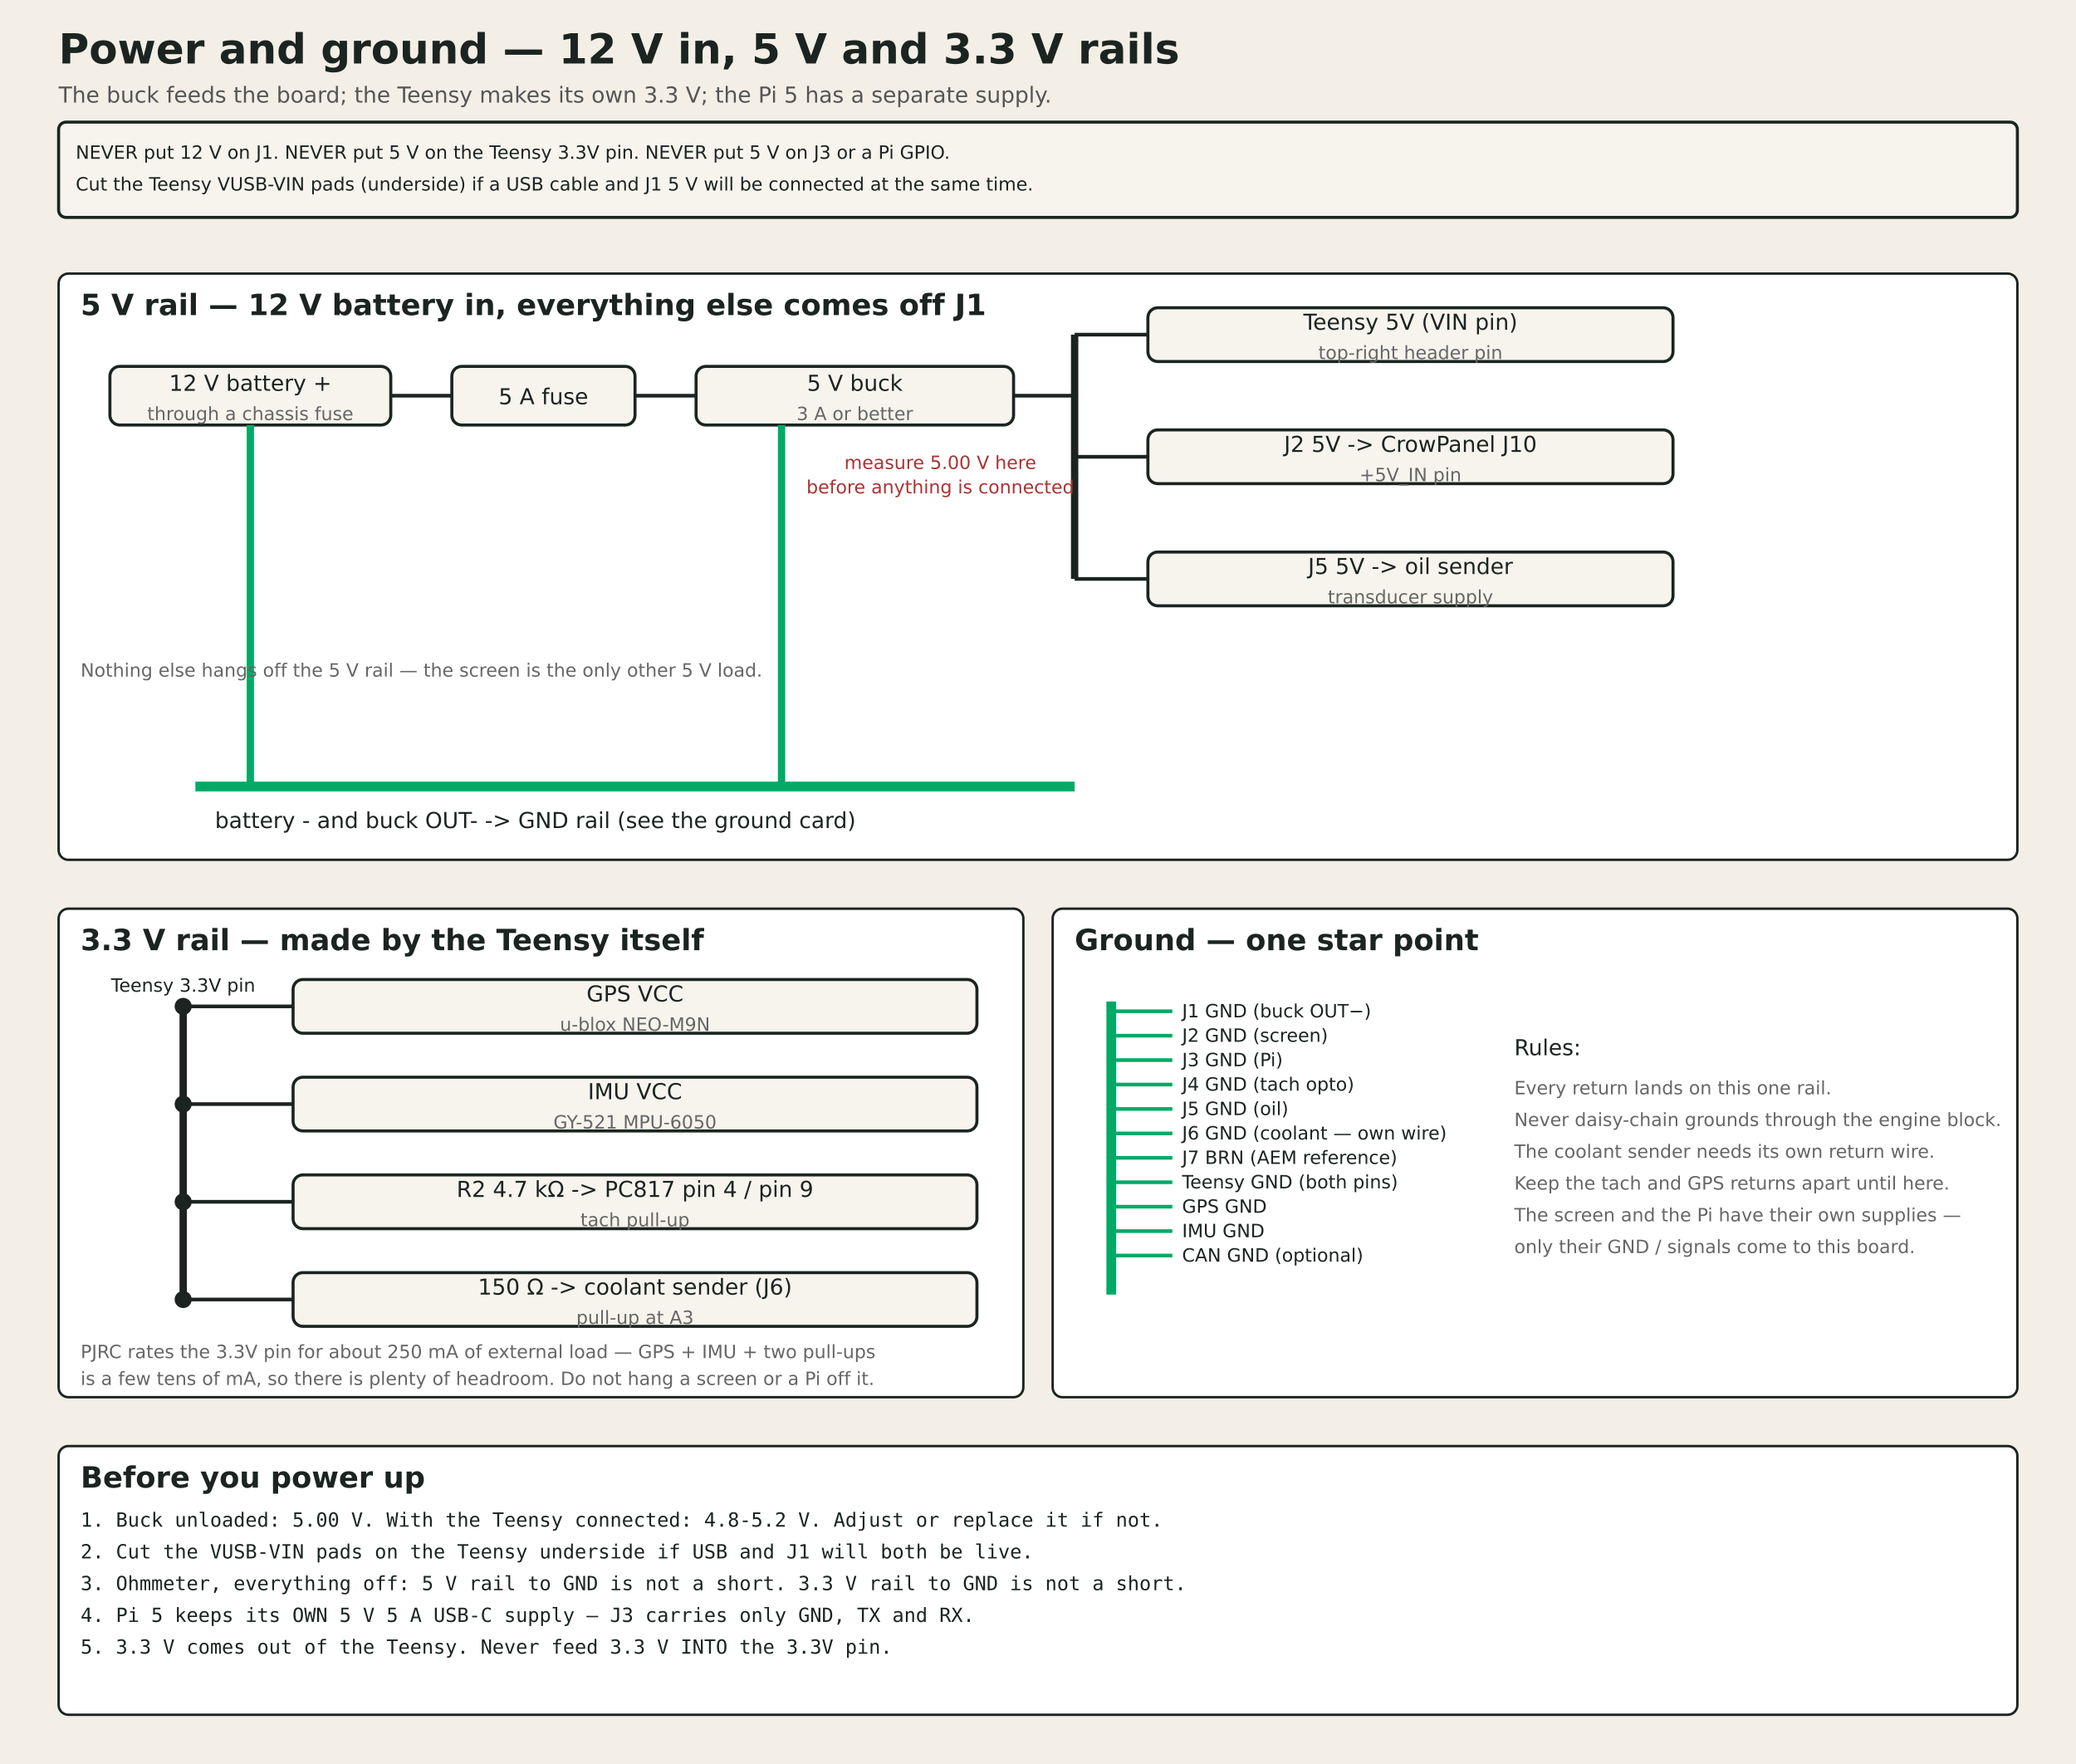
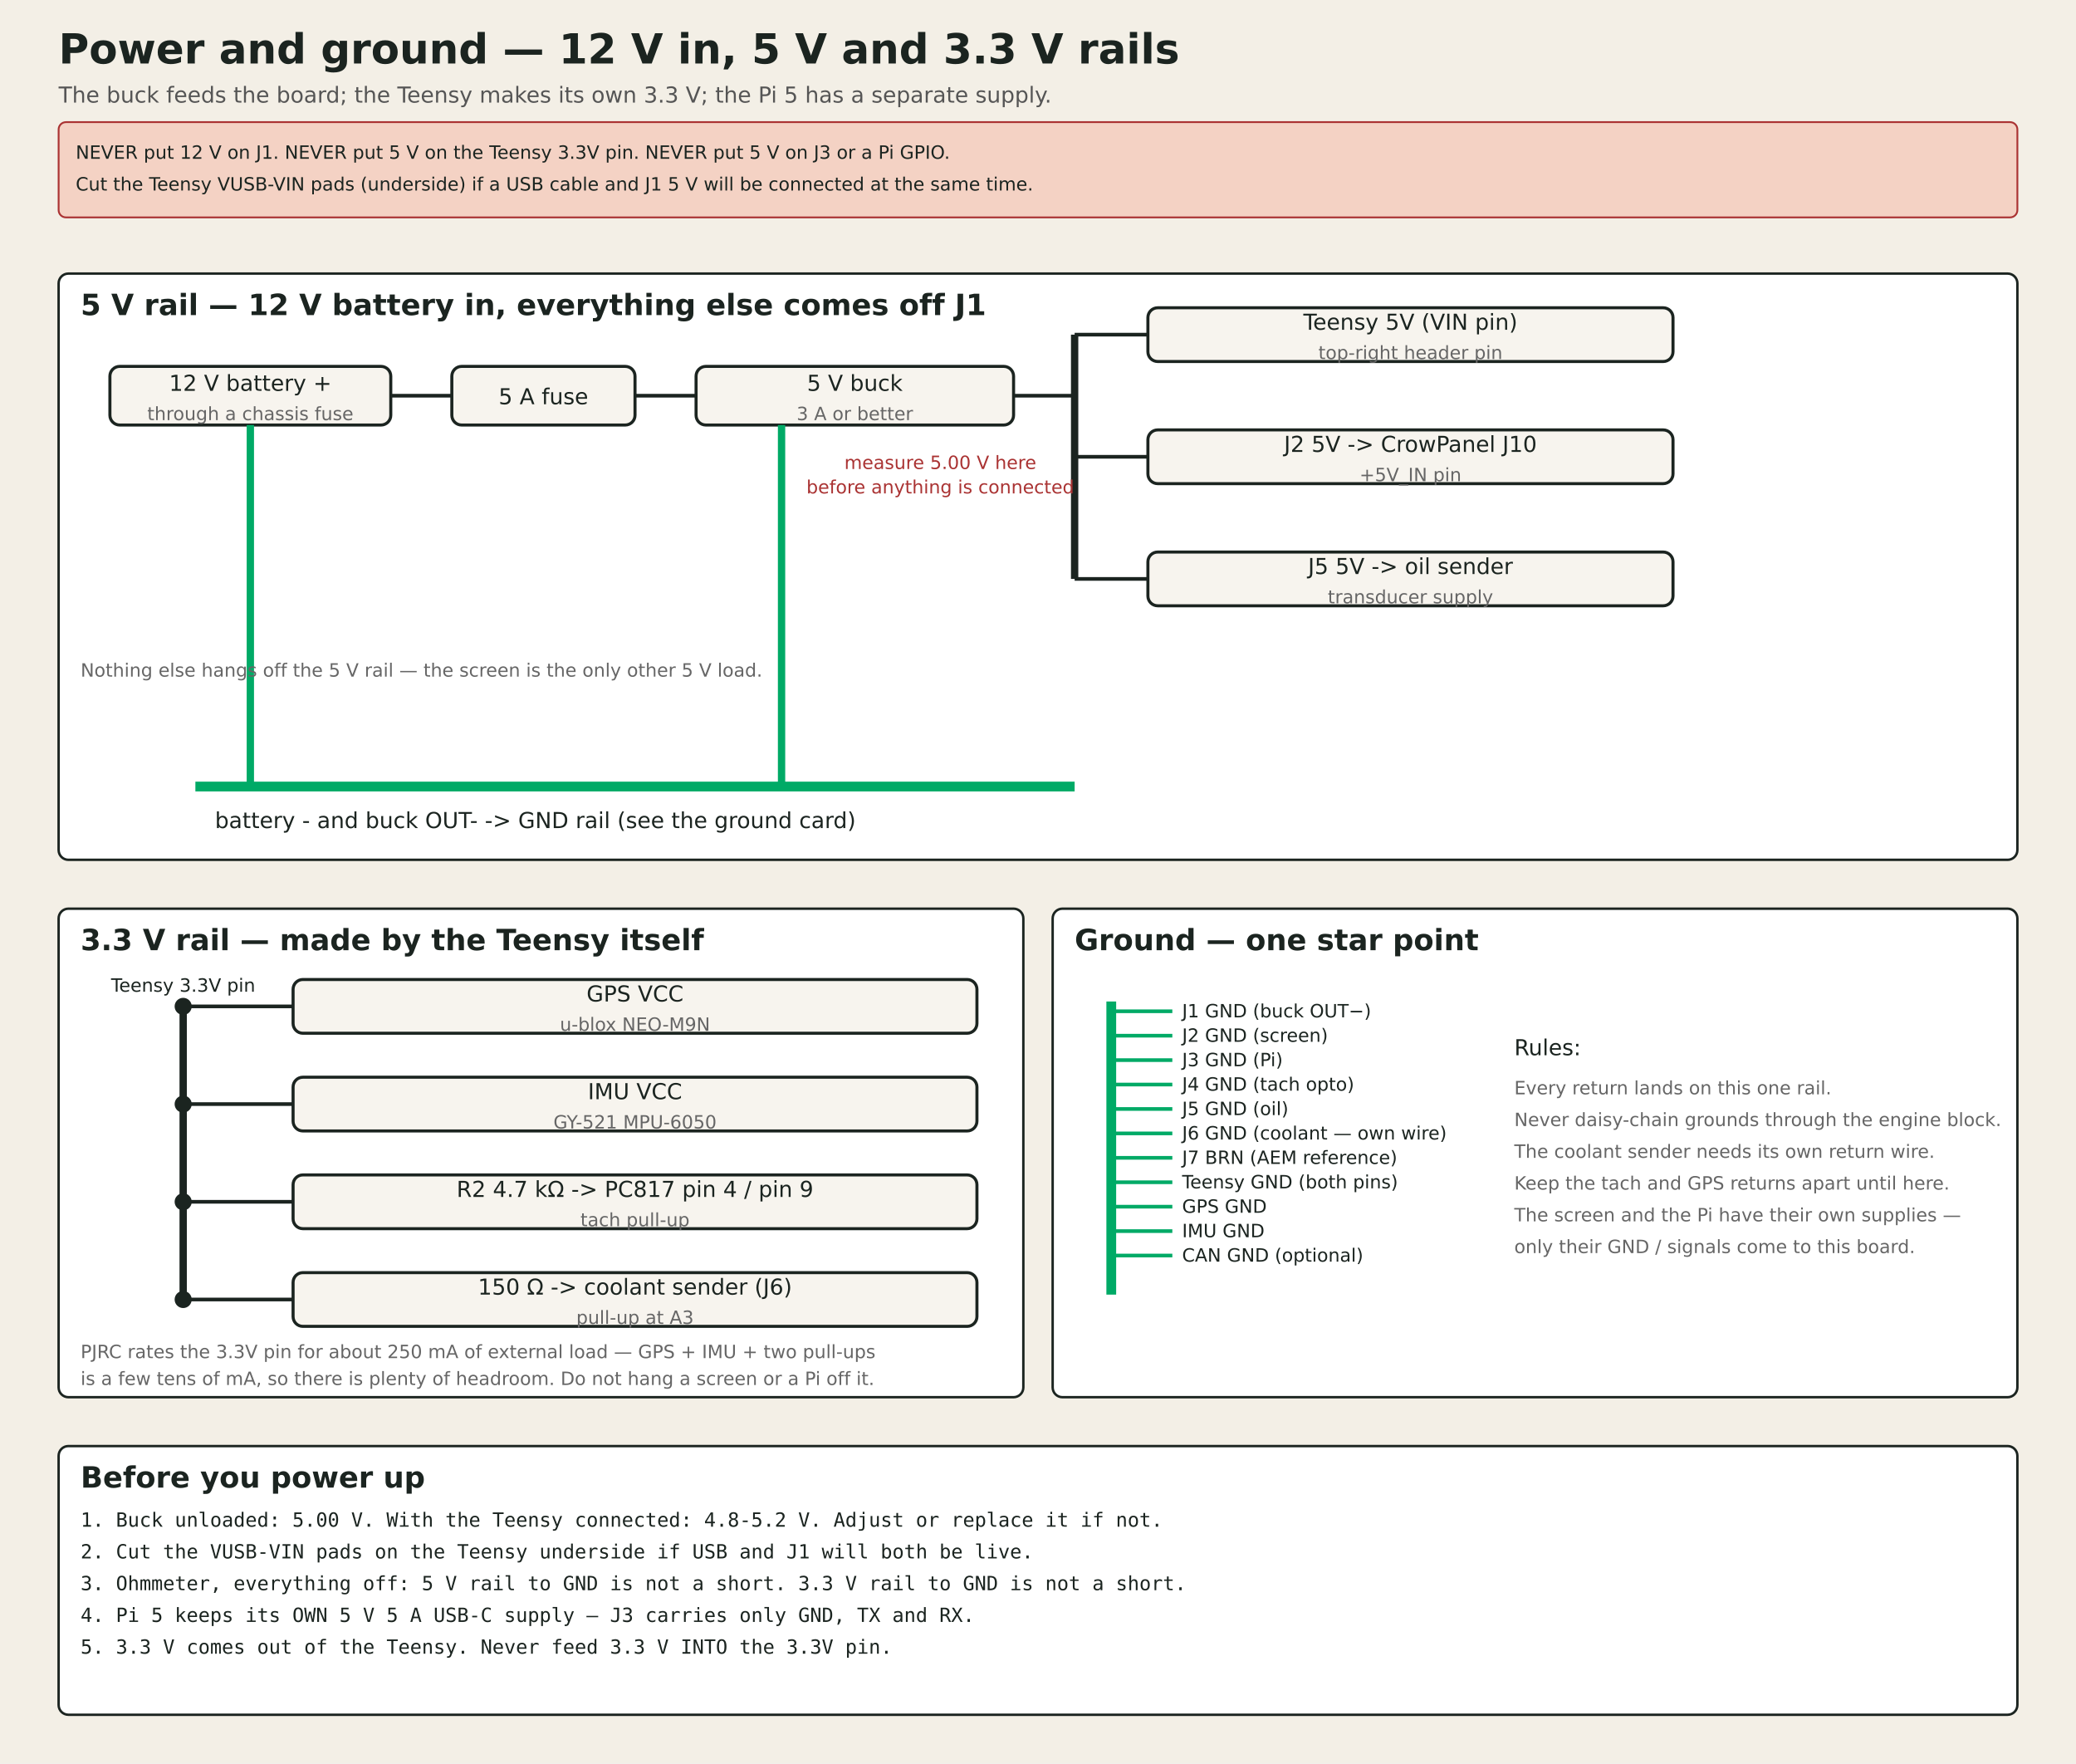
<svg xmlns="http://www.w3.org/2000/svg" width="1700" height="1444" viewBox="0 0 1700 1444">
  <rect width="1700" height="1444" fill="#f3efe6" />
  <style>
 text{font-family:DejaVu Sans,Liberation Sans,sans-serif;fill:#1b2420}
 .t{font-size:34px;font-weight:700}
 .h{font-size:24px;font-weight:700}
 .s{font-size:18px}
 .v{font-family:DejaVu Sans Mono,monospace;font-size:16px}
 .xs{font-size:15px}
 .pin{font-family:DejaVu Sans Mono,monospace;font-size:19px;font-weight:700;fill:#a33}
 .box{fill:#f7f4ee;stroke:#1b2420;stroke-width:2.5}
 .wire{stroke:#1b2420;stroke-width:3;fill:none}
 .comp{fill:none;stroke:#1b2420;stroke-width:3}
 .panel{fill:#ffffff;stroke:#1b2420;stroke-width:2}
 .chip{fill:#eef3f7;stroke:#1b2420;stroke-width:2.5}
 .term{fill:#222222;stroke:#c9a227;stroke-width:2}
 .free{stroke:#b4b4b4;stroke-width:2;fill:none}
 .dim{fill:#9a9a9a}
</style>
  <text x="48" y="52" class="t">Power and ground — 12 V in, 5 V and 3.3 V rails</text>
  <text x="48" y="84" class="s" style="fill:#555">The buck feeds the board; the Teensy makes its own 3.3 V; the Pi 5 has a separate supply.</text>
-   <rect x="48" y="100" width="1604" height="78" rx="6" class="box" fill="#f4d2c4" stroke="#a33" stroke-width="1.5" />
+   <rect x="48" y="100" width="1604" height="78" rx="6" class="box" style="fill:#f4d2c4;stroke:#a33;stroke-width:1.5" />
  <text x="62" y="130" class="xs">NEVER put 12 V on J1. NEVER put 5 V on the Teensy 3.3V pin. NEVER put 5 V on J3 or a Pi GPIO.</text>
  <text x="62" y="156" class="xs">Cut the Teensy VUSB-VIN pads (underside) if a USB cable and J1 5 V will be connected at the same time.</text>
  <rect x="48" y="224" width="1604" height="480" rx="8" class="panel" />
  <text x="66" y="258" class="h">5 V rail — 12 V battery in, everything else comes off J1</text>
  <rect x="90" y="300" width="230" height="48" rx="8" class="box" />
  <text x="205.0" y="320.0" class="s" text-anchor="middle">12 V battery +</text>
  <text x="205.0" y="344.0" class="xs" text-anchor="middle" style="fill:#666">through a chassis fuse</text>
  <line x1="320" y1="324" x2="370" y2="324" class="wire" />
  <rect x="370" y="300" width="150" height="48" rx="8" class="box" />
  <text x="445.0" y="331.0" class="s" text-anchor="middle">5 A fuse</text>
  <line x1="520" y1="324" x2="570" y2="324" class="wire" />
  <rect x="570" y="300" width="260" height="48" rx="8" class="box" />
  <text x="700.0" y="320.0" class="s" text-anchor="middle">5 V buck</text>
  <text x="700.0" y="344.0" class="xs" text-anchor="middle" style="fill:#666">3 A or better</text>
  <line x1="830" y1="324" x2="880" y2="324" class="wire" />
  <line x1="880" y1="274" x2="880" y2="474" class="wire" style="stroke-width:6" />
  <text x="770" y="384" class="xs" text-anchor="middle" style="fill:#a33">measure 5.00 V here</text>
  <text x="770" y="404" class="xs" text-anchor="middle" style="fill:#a33">before anything is connected</text>
  <line x1="880" y1="274" x2="940" y2="274" class="wire" />
  <rect x="940" y="252" width="430" height="44" rx="8" class="box" />
  <text x="1155.0" y="270.0" class="s" text-anchor="middle">Teensy 5V (VIN pin)</text>
  <text x="1155.0" y="294.0" class="xs" text-anchor="middle" style="fill:#666">top-right header pin</text>
  <line x1="880" y1="374" x2="940" y2="374" class="wire" />
  <rect x="940" y="352" width="430" height="44" rx="8" class="box" />
  <text x="1155.0" y="370.0" class="s" text-anchor="middle">J2 5V  -&gt;  CrowPanel J10</text>
  <text x="1155.0" y="394.0" class="xs" text-anchor="middle" style="fill:#666">+5V_IN pin</text>
  <line x1="880" y1="474" x2="940" y2="474" class="wire" />
  <rect x="940" y="452" width="430" height="44" rx="8" class="box" />
  <text x="1155.0" y="470.0" class="s" text-anchor="middle">J5 5V  -&gt;  oil sender</text>
  <text x="1155.0" y="494.0" class="xs" text-anchor="middle" style="fill:#666">transducer supply</text>
  <line x1="160" y1="644" x2="880" y2="644" class="wire" style="stroke:#0a6;stroke-width:8" />
  <text x="176" y="678" class="s">battery -  and  buck OUT-  -&gt;  GND rail (see the ground card)</text>
  <line x1="205" y1="348" x2="205" y2="644" class="wire" style="stroke:#0a6;stroke-width:6" />
  <line x1="640" y1="348" x2="640" y2="644" class="wire" style="stroke:#0a6;stroke-width:6" />
  <text x="66" y="554" class="xs" style="fill:#666">Nothing else hangs off the 5 V rail — the screen is the only other 5 V load.</text>
  <rect x="48" y="744" width="790" height="400" rx="8" class="panel" />
  <text x="66" y="778" class="h">3.3 V rail — made by the Teensy itself</text>
  <line x1="150" y1="824" x2="150" y2="1064" class="wire" style="stroke-width:6" />
  <text x="150" y="812" class="xs" text-anchor="middle">Teensy 3.3V pin</text>
  <circle cx="150" cy="824" r="7" fill="#1b2420" />
  <line x1="150" y1="824" x2="240" y2="824" class="wire" />
  <rect x="240" y="802" width="560" height="44" rx="8" class="box" />
  <text x="520.0" y="820.0" class="s" text-anchor="middle">GPS VCC</text>
  <text x="520.0" y="844.0" class="xs" text-anchor="middle" style="fill:#666">u-blox NEO-M9N</text>
  <circle cx="150" cy="904" r="7" fill="#1b2420" />
  <line x1="150" y1="904" x2="240" y2="904" class="wire" />
  <rect x="240" y="882" width="560" height="44" rx="8" class="box" />
  <text x="520.0" y="900.0" class="s" text-anchor="middle">IMU VCC</text>
  <text x="520.0" y="924.0" class="xs" text-anchor="middle" style="fill:#666">GY-521 MPU-6050</text>
  <circle cx="150" cy="984" r="7" fill="#1b2420" />
  <line x1="150" y1="984" x2="240" y2="984" class="wire" />
  <rect x="240" y="962" width="560" height="44" rx="8" class="box" />
  <text x="520.0" y="980.0" class="s" text-anchor="middle">R2 4.7 kΩ -&gt; PC817 pin 4 / pin 9</text>
  <text x="520.0" y="1004.0" class="xs" text-anchor="middle" style="fill:#666">tach pull-up</text>
  <circle cx="150" cy="1064" r="7" fill="#1b2420" />
  <line x1="150" y1="1064" x2="240" y2="1064" class="wire" />
  <rect x="240" y="1042" width="560" height="44" rx="8" class="box" />
  <text x="520.0" y="1060.0" class="s" text-anchor="middle">150 Ω -&gt; coolant sender (J6)</text>
  <text x="520.0" y="1084.0" class="xs" text-anchor="middle" style="fill:#666">pull-up at A3</text>
  <text x="66" y="1112" class="xs" style="fill:#666">PJRC rates the 3.3V pin for about 250 mA of external load — GPS + IMU + two pull-ups</text>
  <text x="66" y="1134" class="xs" style="fill:#666">is a few tens of mA, so there is plenty of headroom. Do not hang a screen or a Pi off it.</text>
  <rect x="862" y="744" width="790" height="400" rx="8" class="panel" />
  <text x="880" y="778" class="h">Ground — one star point</text>
  <line x1="910" y1="820" x2="910" y2="1060" class="wire" style="stroke:#0a6;stroke-width:8" />
  <line x1="910" y1="828" x2="960" y2="828" class="wire" style="stroke:#0a6;stroke-width:3" />
  <text x="968" y="833" class="xs">J1 GND  (buck OUT−)</text>
  <line x1="910" y1="848" x2="960" y2="848" class="wire" style="stroke:#0a6;stroke-width:3" />
  <text x="968" y="853" class="xs">J2 GND  (screen)</text>
  <line x1="910" y1="868" x2="960" y2="868" class="wire" style="stroke:#0a6;stroke-width:3" />
  <text x="968" y="873" class="xs">J3 GND  (Pi)</text>
  <line x1="910" y1="888" x2="960" y2="888" class="wire" style="stroke:#0a6;stroke-width:3" />
  <text x="968" y="893" class="xs">J4 GND  (tach opto)</text>
  <line x1="910" y1="908" x2="960" y2="908" class="wire" style="stroke:#0a6;stroke-width:3" />
  <text x="968" y="913" class="xs">J5 GND  (oil)</text>
  <line x1="910" y1="928" x2="960" y2="928" class="wire" style="stroke:#0a6;stroke-width:3" />
  <text x="968" y="933" class="xs">J6 GND  (coolant — own wire)</text>
  <line x1="910" y1="948" x2="960" y2="948" class="wire" style="stroke:#0a6;stroke-width:3" />
  <text x="968" y="953" class="xs">J7 BRN  (AEM reference)</text>
  <line x1="910" y1="968" x2="960" y2="968" class="wire" style="stroke:#0a6;stroke-width:3" />
  <text x="968" y="973" class="xs">Teensy GND  (both pins)</text>
  <line x1="910" y1="988" x2="960" y2="988" class="wire" style="stroke:#0a6;stroke-width:3" />
  <text x="968" y="993" class="xs">GPS GND</text>
  <line x1="910" y1="1008" x2="960" y2="1008" class="wire" style="stroke:#0a6;stroke-width:3" />
  <text x="968" y="1013" class="xs">IMU GND</text>
  <line x1="910" y1="1028" x2="960" y2="1028" class="wire" style="stroke:#0a6;stroke-width:3" />
  <text x="968" y="1033" class="xs">CAN GND  (optional)</text>
  <text x="1240" y="864" class="s">Rules:</text>
  <text x="1240" y="896" class="xs" style="fill:#666">Every return lands on this one rail.</text>
  <text x="1240" y="922" class="xs" style="fill:#666">Never daisy-chain grounds through the engine block.</text>
  <text x="1240" y="948" class="xs" style="fill:#666">The coolant sender needs its own return wire.</text>
  <text x="1240" y="974" class="xs" style="fill:#666">Keep the tach and GPS returns apart until here.</text>
  <text x="1240" y="1000" class="xs" style="fill:#666">The screen and the Pi have their own supplies —</text>
  <text x="1240" y="1026" class="xs" style="fill:#666">only their GND / signals come to this board.</text>
  <rect x="48" y="1184" width="1604" height="220" rx="8" class="panel" />
  <text x="66" y="1218" class="h">Before you power up</text>
  <text x="66" y="1250" class="v">1.  Buck unloaded: 5.00 V.   With the Teensy connected: 4.8-5.2 V.   Adjust or replace it if not.</text>
  <text x="66" y="1276" class="v">2.  Cut the VUSB-VIN pads on the Teensy underside if USB and J1 will both be live.</text>
  <text x="66" y="1302" class="v">3.  Ohmmeter, everything off: 5 V rail to GND is not a short.   3.3 V rail to GND is not a short.</text>
  <text x="66" y="1328" class="v">4.  Pi 5 keeps its OWN 5 V 5 A USB-C supply — J3 carries only GND, TX and RX.</text>
  <text x="66" y="1354" class="v">5.  3.3 V comes out of the Teensy. Never feed 3.3 V INTO the 3.3V pin.</text>
</svg>
